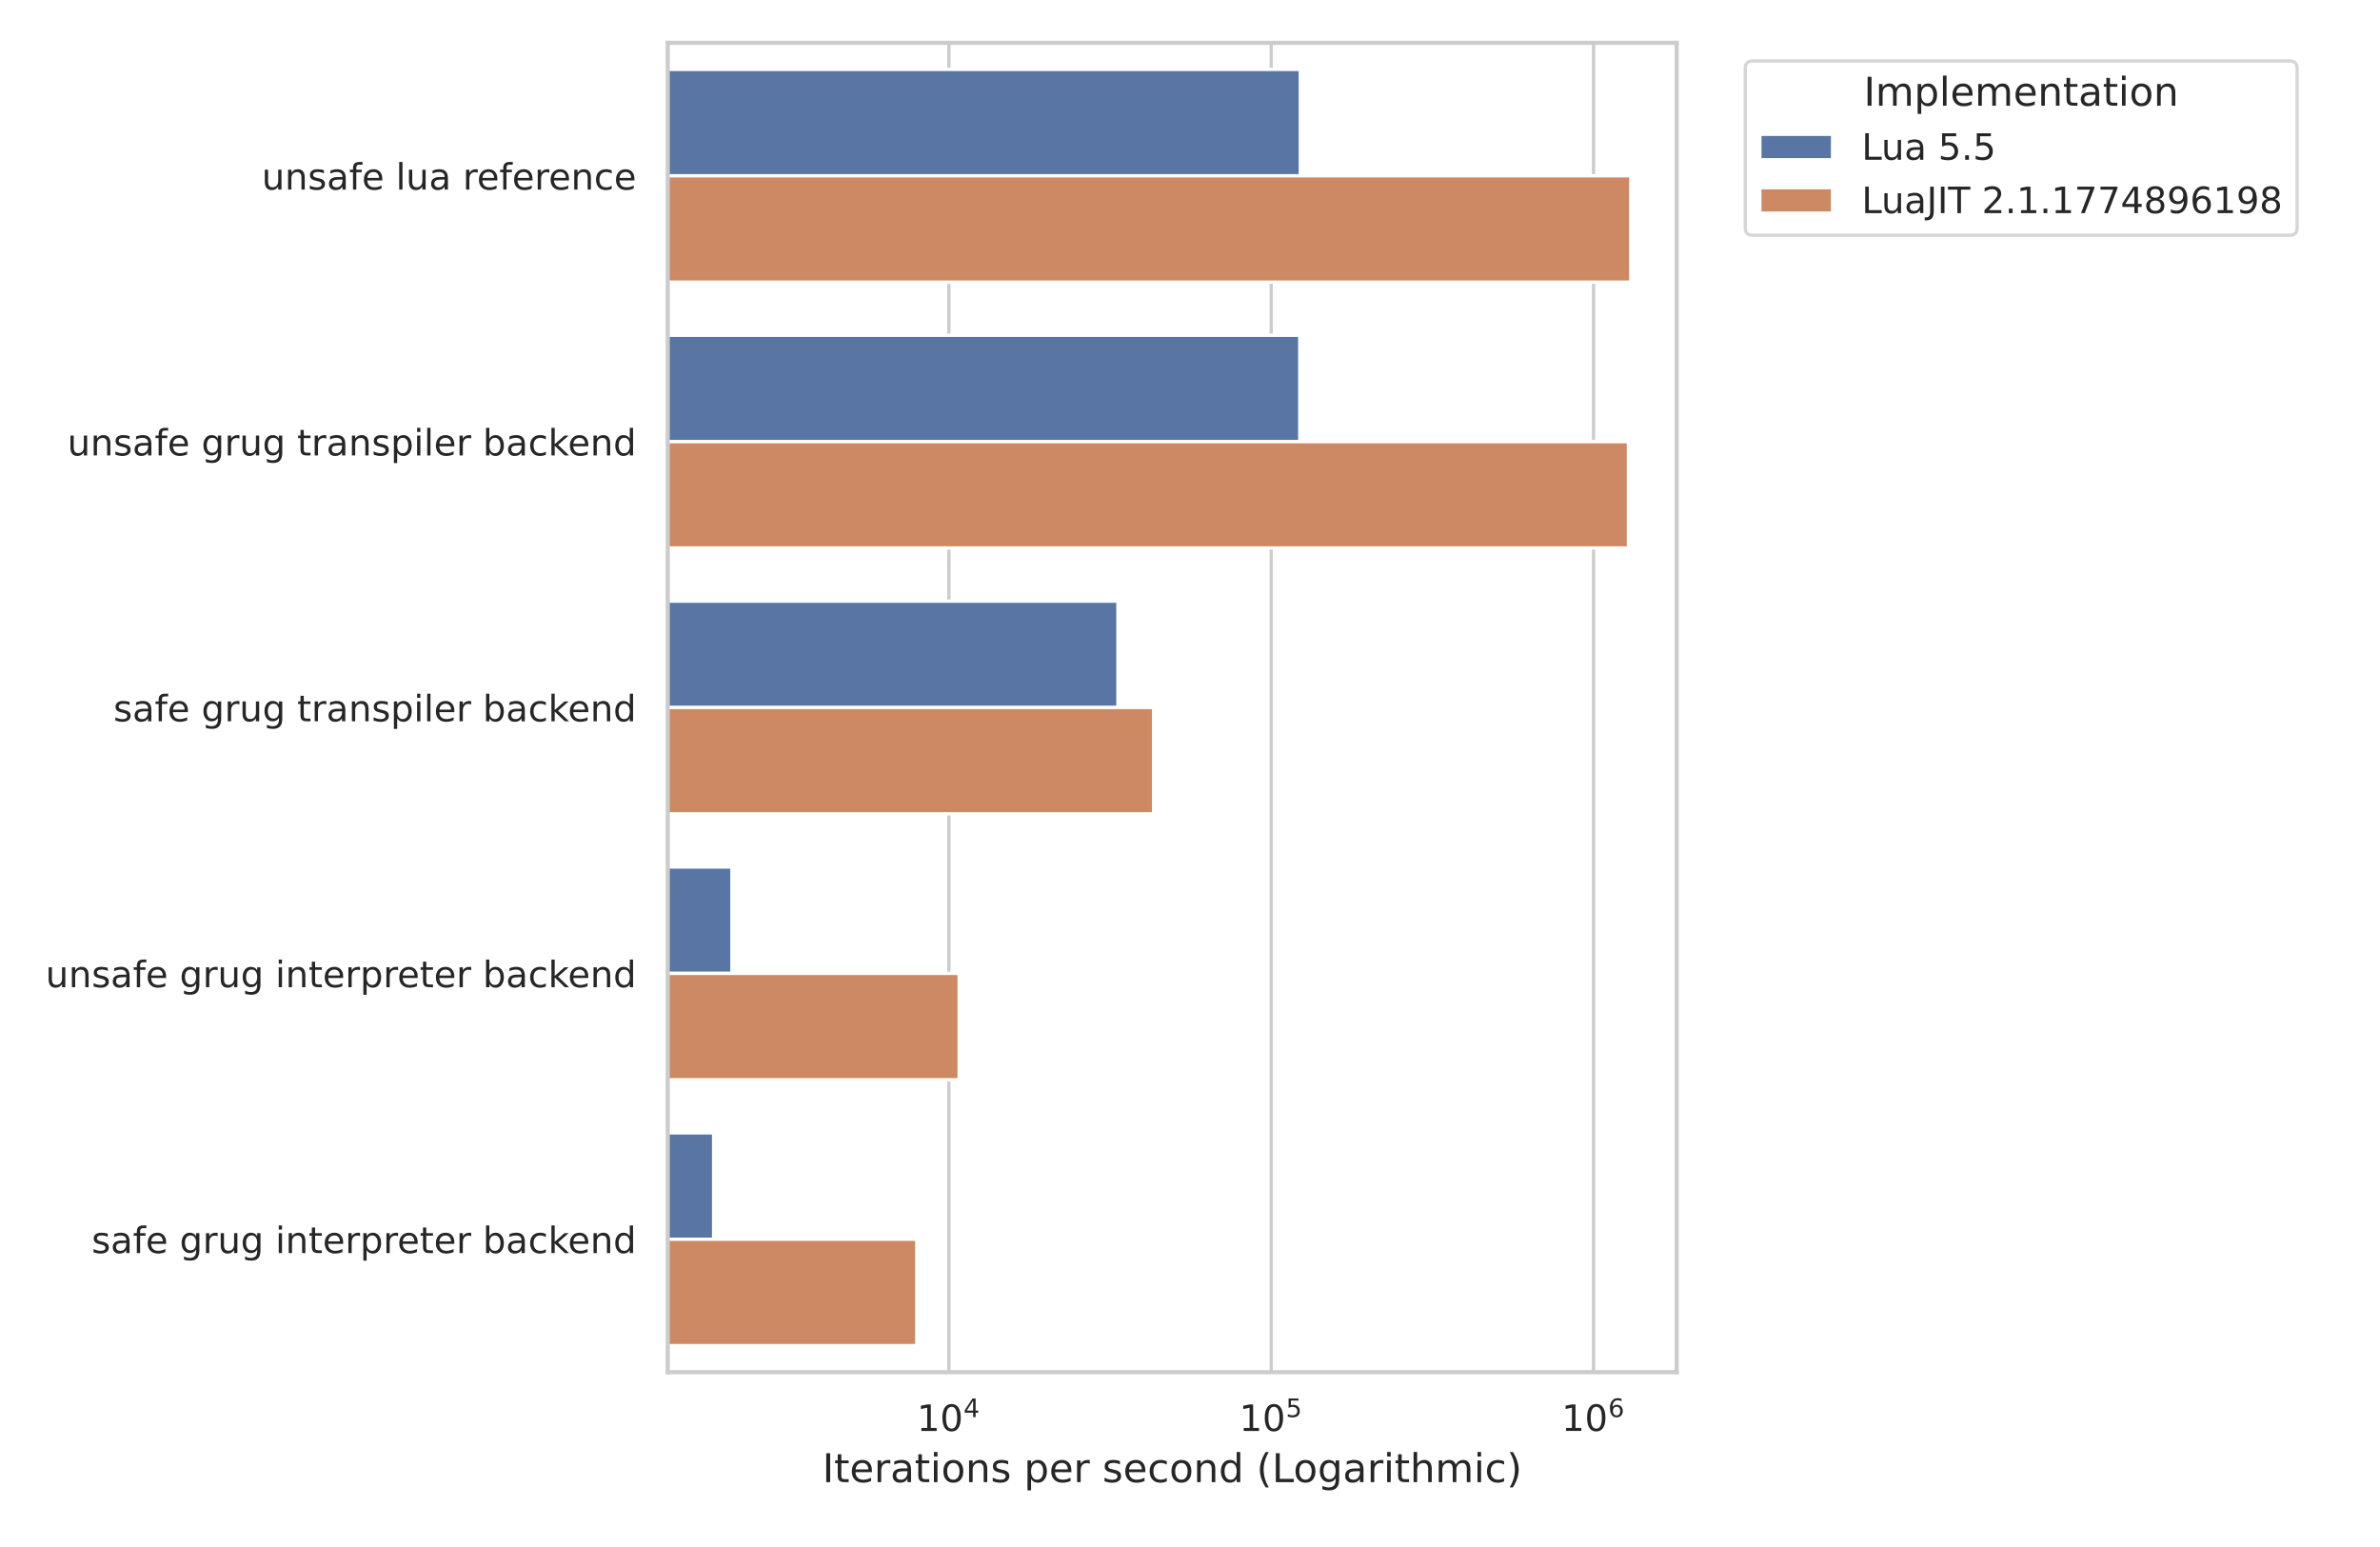
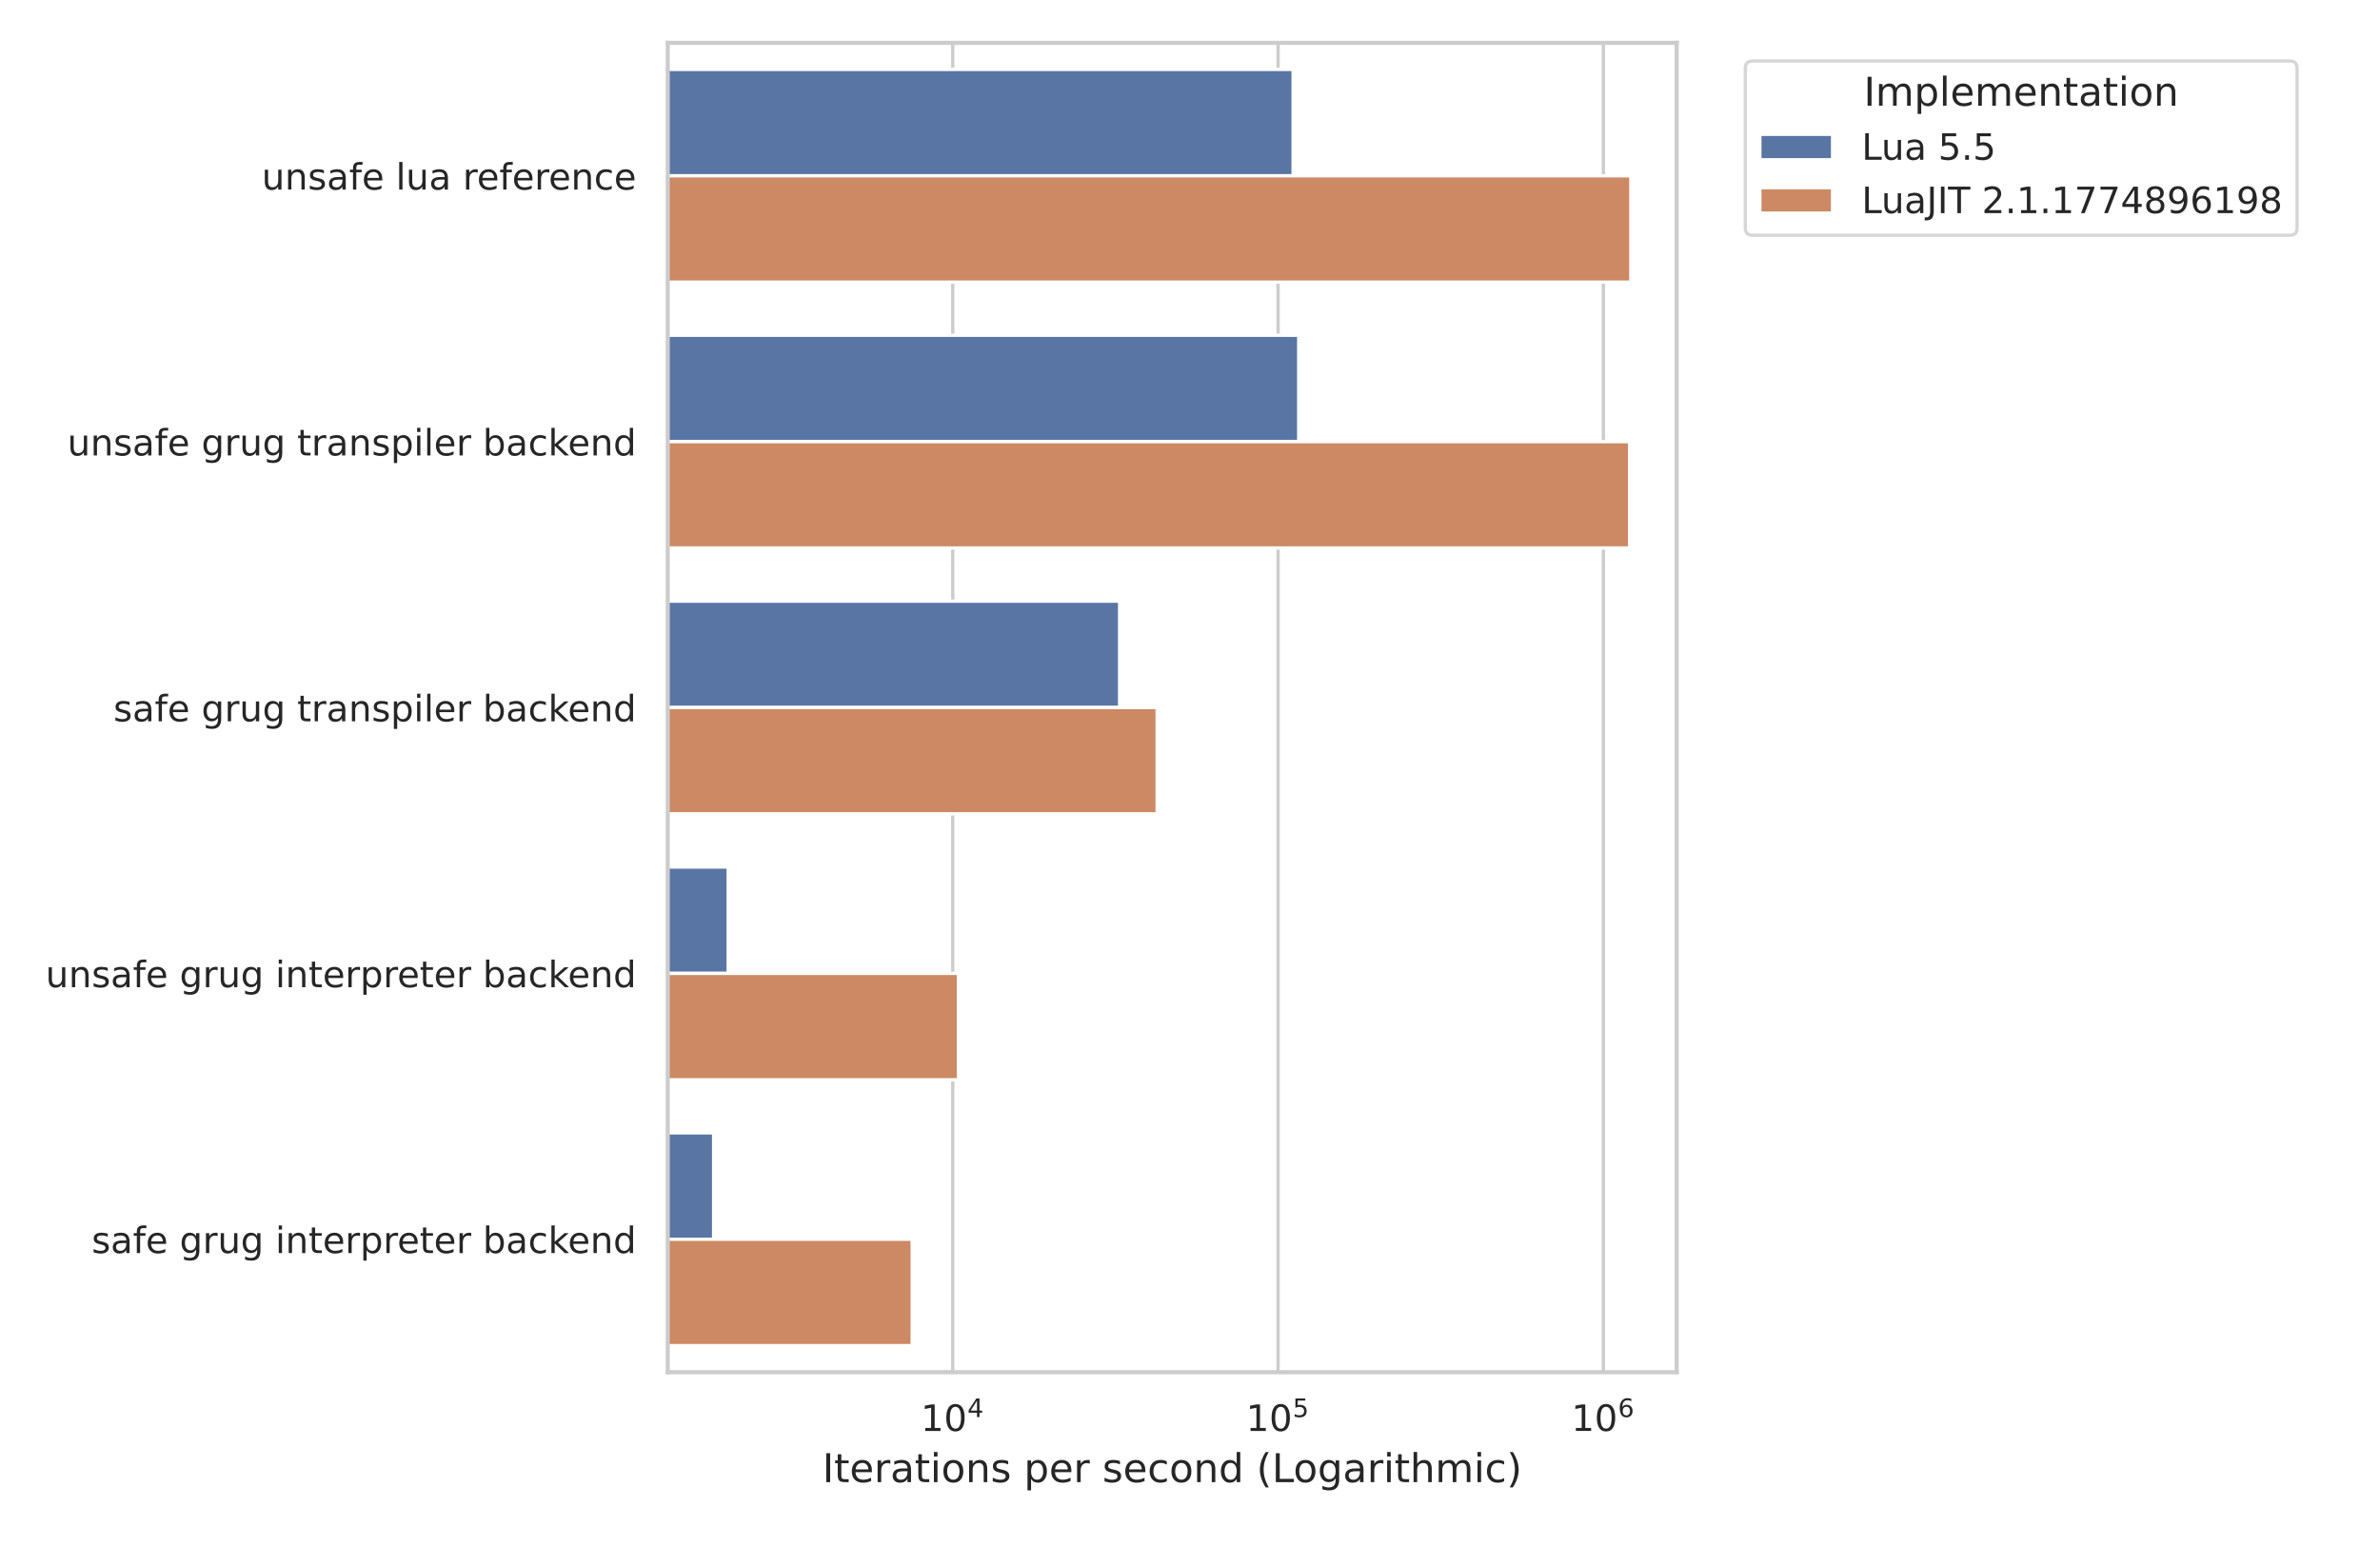
<svg xmlns="http://www.w3.org/2000/svg" xmlns:xlink="http://www.w3.org/1999/xlink" width="720pt" height="468pt" viewBox="0 0 720 468" version="1.1">
  <defs>
    <style type="text/css">*{stroke-linejoin: round; stroke-linecap: butt}</style>
  </defs>
  <g id="figure_1">
    <g id="patch_1">
      <path d="M 0 468  L 720 468  L 720 0  L 0 0  z " style="fill: #ffffff" />
    </g>
    <g id="axes_1">
      <g id="patch_2">
        <path d="M 202.01 415.116  L 507.23 415.116  L 507.23 12.96  L 202.01 12.96  z " style="fill: #ffffff" />
      </g>
      <g id="matplotlib.axis_1">
        <g id="xtick_1">
          <g id="line2d_1">
-             <path d="M 287.057 415.116  L 287.057 12.96  " clip-path="url(#p9dc931b9f5)" style="fill: none; stroke: #cccccc; stroke-linecap: round" />
+             <path d="M 288.227 415.116  L 288.227 12.96  " clip-path="url(#pd698eefb7d)" style="fill: none; stroke: #cccccc; stroke-linecap: round" />
          </g>
          <g id="text_1">
-             <g style="fill: #262626" transform="translate(277.3766 432.9743) scale(0.11 -0.11)">
+             <g style="fill: #262626" transform="translate(278.5474 432.9743) scale(0.11 -0.11)">
              <defs>
                <path id="DejaVuSans-31" d="M 794 531  L 1825 531  L 1825 4091  L 703 3866  L 703 4441  L 1819 4666  L 2450 4666  L 2450 531  L 3481 531  L 3481 0  L 794 0  L 794 531  z " transform="scale(0.015625)" />
                <path id="DejaVuSans-30" d="M 2034 4250  Q 1547 4250 1301 3770  Q 1056 3291 1056 2328  Q 1056 1369 1301 889  Q 1547 409 2034 409  Q 2525 409 2770 889  Q 3016 1369 3016 2328  Q 3016 3291 2770 3770  Q 2525 4250 2034 4250  z M 2034 4750  Q 2819 4750 3233 4129  Q 3647 3509 3647 2328  Q 3647 1150 3233 529  Q 2819 -91 2034 -91  Q 1250 -91 836 529  Q 422 1150 422 2328  Q 422 3509 836 4129  Q 1250 4750 2034 4750  z " transform="scale(0.015625)" />
                <path id="DejaVuSans-34" d="M 2419 4116  L 825 1625  L 2419 1625  L 2419 4116  z M 2253 4666  L 3047 4666  L 3047 1625  L 3713 1625  L 3713 1100  L 3047 1100  L 3047 0  L 2419 0  L 2419 1100  L 313 1100  L 313 1709  L 2253 4666  z " transform="scale(0.015625)" />
              </defs>
              <use xlink:href="#DejaVuSans-31" transform="translate(0 0.684375)" />
              <use xlink:href="#DejaVuSans-30" transform="translate(63.62305 0.684375)" />
              <use xlink:href="#DejaVuSans-34" transform="translate(128.2031 38.96563) scale(0.7)" />
            </g>
          </g>
        </g>
        <g id="xtick_2">
          <g id="line2d_2">
-             <path d="M 384.572 415.116  L 384.572 12.96  " clip-path="url(#p9dc931b9f5)" style="fill: none; stroke: #cccccc; stroke-linecap: round" />
+             <path d="M 386.638 415.116  L 386.638 12.96  " clip-path="url(#pd698eefb7d)" style="fill: none; stroke: #cccccc; stroke-linecap: round" />
          </g>
          <g id="text_2">
-             <g style="fill: #262626" transform="translate(374.8918 432.9743) scale(0.11 -0.11)">
+             <g style="fill: #262626" transform="translate(376.958 432.9743) scale(0.11 -0.11)">
              <defs>
                <path id="DejaVuSans-35" d="M 691 4666  L 3169 4666  L 3169 4134  L 1269 4134  L 1269 2991  Q 1406 3038 1543 3061  Q 1681 3084 1819 3084  Q 2600 3084 3056 2656  Q 3513 2228 3513 1497  Q 3513 744 3044 326  Q 2575 -91 1722 -91  Q 1428 -91 1123 -41  Q 819 9 494 109  L 494 744  Q 775 591 1075 516  Q 1375 441 1709 441  Q 2250 441 2565 725  Q 2881 1009 2881 1497  Q 2881 1984 2565 2268  Q 2250 2553 1709 2553  Q 1456 2553 1204 2497  Q 953 2441 691 2322  L 691 4666  z " transform="scale(0.015625)" />
              </defs>
              <use xlink:href="#DejaVuSans-31" transform="translate(0 0.684375)" />
              <use xlink:href="#DejaVuSans-30" transform="translate(63.62305 0.684375)" />
              <use xlink:href="#DejaVuSans-35" transform="translate(128.2031 38.96563) scale(0.7)" />
            </g>
          </g>
        </g>
        <g id="xtick_3">
          <g id="line2d_3">
-             <path d="M 482.087 415.116  L 482.087 12.96  " clip-path="url(#p9dc931b9f5)" style="fill: none; stroke: #cccccc; stroke-linecap: round" />
+             <path d="M 485.049 415.116  L 485.049 12.96  " clip-path="url(#pd698eefb7d)" style="fill: none; stroke: #cccccc; stroke-linecap: round" />
          </g>
          <g id="text_3">
-             <g style="fill: #262626" transform="translate(472.4071 432.9743) scale(0.11 -0.11)">
+             <g style="fill: #262626" transform="translate(475.3687 432.9743) scale(0.11 -0.11)">
              <defs>
                <path id="DejaVuSans-36" d="M 2113 2584  Q 1688 2584 1439 2293  Q 1191 2003 1191 1497  Q 1191 994 1439 701  Q 1688 409 2113 409  Q 2538 409 2786 701  Q 3034 994 3034 1497  Q 3034 2003 2786 2293  Q 2538 2584 2113 2584  z M 3366 4563  L 3366 3988  Q 3128 4100 2886 4159  Q 2644 4219 2406 4219  Q 1781 4219 1451 3797  Q 1122 3375 1075 2522  Q 1259 2794 1537 2939  Q 1816 3084 2150 3084  Q 2853 3084 3261 2657  Q 3669 2231 3669 1497  Q 3669 778 3244 343  Q 2819 -91 2113 -91  Q 1303 -91 875 529  Q 447 1150 447 2328  Q 447 3434 972 4092  Q 1497 4750 2381 4750  Q 2619 4750 2861 4703  Q 3103 4656 3366 4563  z " transform="scale(0.015625)" />
              </defs>
              <use xlink:href="#DejaVuSans-31" transform="translate(0 0.765625)" />
              <use xlink:href="#DejaVuSans-30" transform="translate(63.62305 0.765625)" />
              <use xlink:href="#DejaVuSans-36" transform="translate(128.2031 39.04688) scale(0.7)" />
            </g>
          </g>
        </g>
        <g id="xtick_4" />
        <g id="xtick_5" />
        <g id="xtick_6" />
        <g id="xtick_7" />
        <g id="xtick_8" />
        <g id="xtick_9" />
        <g id="xtick_10" />
        <g id="xtick_11" />
        <g id="xtick_12" />
        <g id="xtick_13" />
        <g id="xtick_14" />
        <g id="xtick_15" />
        <g id="xtick_16" />
        <g id="xtick_17" />
        <g id="xtick_18" />
        <g id="xtick_19" />
        <g id="xtick_20" />
        <g id="xtick_21" />
        <g id="xtick_22" />
        <g id="xtick_23" />
        <g id="xtick_24" />
        <g id="xtick_25" />
        <g id="xtick_26" />
        <g id="xtick_27" />
        <g id="text_4">
          <g style="fill: #262626" transform="translate(248.7809 448.3801) scale(0.12 -0.12)">
            <defs>
              <path id="DejaVuSans-49" d="M 628 4666  L 1259 4666  L 1259 0  L 628 0  L 628 4666  z " transform="scale(0.015625)" />
              <path id="DejaVuSans-74" d="M 1172 4494  L 1172 3500  L 2356 3500  L 2356 3053  L 1172 3053  L 1172 1153  Q 1172 725 1289 603  Q 1406 481 1766 481  L 2356 481  L 2356 0  L 1766 0  Q 1100 0 847 248  Q 594 497 594 1153  L 594 3053  L 172 3053  L 172 3500  L 594 3500  L 594 4494  L 1172 4494  z " transform="scale(0.015625)" />
              <path id="DejaVuSans-65" d="M 3597 1894  L 3597 1613  L 953 1613  Q 991 1019 1311 708  Q 1631 397 2203 397  Q 2534 397 2845 478  Q 3156 559 3463 722  L 3463 178  Q 3153 47 2828 -22  Q 2503 -91 2169 -91  Q 1331 -91 842 396  Q 353 884 353 1716  Q 353 2575 817 3079  Q 1281 3584 2069 3584  Q 2775 3584 3186 3129  Q 3597 2675 3597 1894  z M 3022 2063  Q 3016 2534 2758 2815  Q 2500 3097 2075 3097  Q 1594 3097 1305 2825  Q 1016 2553 972 2059  L 3022 2063  z " transform="scale(0.015625)" />
              <path id="DejaVuSans-72" d="M 2631 2963  Q 2534 3019 2420 3045  Q 2306 3072 2169 3072  Q 1681 3072 1420 2755  Q 1159 2438 1159 1844  L 1159 0  L 581 0  L 581 3500  L 1159 3500  L 1159 2956  Q 1341 3275 1631 3429  Q 1922 3584 2338 3584  Q 2397 3584 2469 3576  Q 2541 3569 2628 3553  L 2631 2963  z " transform="scale(0.015625)" />
              <path id="DejaVuSans-61" d="M 2194 1759  Q 1497 1759 1228 1600  Q 959 1441 959 1056  Q 959 750 1161 570  Q 1363 391 1709 391  Q 2188 391 2477 730  Q 2766 1069 2766 1631  L 2766 1759  L 2194 1759  z M 3341 1997  L 3341 0  L 2766 0  L 2766 531  Q 2569 213 2275 61  Q 1981 -91 1556 -91  Q 1019 -91 701 211  Q 384 513 384 1019  Q 384 1609 779 1909  Q 1175 2209 1959 2209  L 2766 2209  L 2766 2266  Q 2766 2663 2505 2880  Q 2244 3097 1772 3097  Q 1472 3097 1187 3025  Q 903 2953 641 2809  L 641 3341  Q 956 3463 1253 3523  Q 1550 3584 1831 3584  Q 2591 3584 2966 3190  Q 3341 2797 3341 1997  z " transform="scale(0.015625)" />
              <path id="DejaVuSans-69" d="M 603 3500  L 1178 3500  L 1178 0  L 603 0  L 603 3500  z M 603 4863  L 1178 4863  L 1178 4134  L 603 4134  L 603 4863  z " transform="scale(0.015625)" />
              <path id="DejaVuSans-6f" d="M 1959 3097  Q 1497 3097 1228 2736  Q 959 2375 959 1747  Q 959 1119 1226 758  Q 1494 397 1959 397  Q 2419 397 2687 759  Q 2956 1122 2956 1747  Q 2956 2369 2687 2733  Q 2419 3097 1959 3097  z M 1959 3584  Q 2709 3584 3137 3096  Q 3566 2609 3566 1747  Q 3566 888 3137 398  Q 2709 -91 1959 -91  Q 1206 -91 779 398  Q 353 888 353 1747  Q 353 2609 779 3096  Q 1206 3584 1959 3584  z " transform="scale(0.015625)" />
              <path id="DejaVuSans-6e" d="M 3513 2113  L 3513 0  L 2938 0  L 2938 2094  Q 2938 2591 2744 2837  Q 2550 3084 2163 3084  Q 1697 3084 1428 2787  Q 1159 2491 1159 1978  L 1159 0  L 581 0  L 581 3500  L 1159 3500  L 1159 2956  Q 1366 3272 1645 3428  Q 1925 3584 2291 3584  Q 2894 3584 3203 3211  Q 3513 2838 3513 2113  z " transform="scale(0.015625)" />
              <path id="DejaVuSans-73" d="M 2834 3397  L 2834 2853  Q 2591 2978 2328 3040  Q 2066 3103 1784 3103  Q 1356 3103 1142 2972  Q 928 2841 928 2578  Q 928 2378 1081 2264  Q 1234 2150 1697 2047  L 1894 2003  Q 2506 1872 2764 1633  Q 3022 1394 3022 966  Q 3022 478 2636 193  Q 2250 -91 1575 -91  Q 1294 -91 989 -36  Q 684 19 347 128  L 347 722  Q 666 556 975 473  Q 1284 391 1588 391  Q 1994 391 2212 530  Q 2431 669 2431 922  Q 2431 1156 2273 1281  Q 2116 1406 1581 1522  L 1381 1569  Q 847 1681 609 1914  Q 372 2147 372 2553  Q 372 3047 722 3315  Q 1072 3584 1716 3584  Q 2034 3584 2315 3537  Q 2597 3491 2834 3397  z " transform="scale(0.015625)" />
              <path id="DejaVuSans-20" transform="scale(0.015625)" />
              <path id="DejaVuSans-70" d="M 1159 525  L 1159 -1331  L 581 -1331  L 581 3500  L 1159 3500  L 1159 2969  Q 1341 3281 1617 3432  Q 1894 3584 2278 3584  Q 2916 3584 3314 3078  Q 3713 2572 3713 1747  Q 3713 922 3314 415  Q 2916 -91 2278 -91  Q 1894 -91 1617 61  Q 1341 213 1159 525  z M 3116 1747  Q 3116 2381 2855 2742  Q 2594 3103 2138 3103  Q 1681 3103 1420 2742  Q 1159 2381 1159 1747  Q 1159 1113 1420 752  Q 1681 391 2138 391  Q 2594 391 2855 752  Q 3116 1113 3116 1747  z " transform="scale(0.015625)" />
              <path id="DejaVuSans-63" d="M 3122 3366  L 3122 2828  Q 2878 2963 2633 3030  Q 2388 3097 2138 3097  Q 1578 3097 1268 2742  Q 959 2388 959 1747  Q 959 1106 1268 751  Q 1578 397 2138 397  Q 2388 397 2633 464  Q 2878 531 3122 666  L 3122 134  Q 2881 22 2623 -34  Q 2366 -91 2075 -91  Q 1284 -91 818 406  Q 353 903 353 1747  Q 353 2603 823 3093  Q 1294 3584 2113 3584  Q 2378 3584 2631 3529  Q 2884 3475 3122 3366  z " transform="scale(0.015625)" />
              <path id="DejaVuSans-64" d="M 2906 2969  L 2906 4863  L 3481 4863  L 3481 0  L 2906 0  L 2906 525  Q 2725 213 2448 61  Q 2172 -91 1784 -91  Q 1150 -91 751 415  Q 353 922 353 1747  Q 353 2572 751 3078  Q 1150 3584 1784 3584  Q 2172 3584 2448 3432  Q 2725 3281 2906 2969  z M 947 1747  Q 947 1113 1208 752  Q 1469 391 1925 391  Q 2381 391 2643 752  Q 2906 1113 2906 1747  Q 2906 2381 2643 2742  Q 2381 3103 1925 3103  Q 1469 3103 1208 2742  Q 947 2381 947 1747  z " transform="scale(0.015625)" />
              <path id="DejaVuSans-28" d="M 1984 4856  Q 1566 4138 1362 3434  Q 1159 2731 1159 2009  Q 1159 1288 1364 580  Q 1569 -128 1984 -844  L 1484 -844  Q 1016 -109 783 600  Q 550 1309 550 2009  Q 550 2706 781 3412  Q 1013 4119 1484 4856  L 1984 4856  z " transform="scale(0.015625)" />
              <path id="DejaVuSans-4c" d="M 628 4666  L 1259 4666  L 1259 531  L 3531 531  L 3531 0  L 628 0  L 628 4666  z " transform="scale(0.015625)" />
              <path id="DejaVuSans-67" d="M 2906 1791  Q 2906 2416 2648 2759  Q 2391 3103 1925 3103  Q 1463 3103 1205 2759  Q 947 2416 947 1791  Q 947 1169 1205 825  Q 1463 481 1925 481  Q 2391 481 2648 825  Q 2906 1169 2906 1791  z M 3481 434  Q 3481 -459 3084 -895  Q 2688 -1331 1869 -1331  Q 1566 -1331 1297 -1286  Q 1028 -1241 775 -1147  L 775 -588  Q 1028 -725 1275 -790  Q 1522 -856 1778 -856  Q 2344 -856 2625 -561  Q 2906 -266 2906 331  L 2906 616  Q 2728 306 2450 153  Q 2172 0 1784 0  Q 1141 0 747 490  Q 353 981 353 1791  Q 353 2603 747 3093  Q 1141 3584 1784 3584  Q 2172 3584 2450 3431  Q 2728 3278 2906 2969  L 2906 3500  L 3481 3500  L 3481 434  z " transform="scale(0.015625)" />
              <path id="DejaVuSans-68" d="M 3513 2113  L 3513 0  L 2938 0  L 2938 2094  Q 2938 2591 2744 2837  Q 2550 3084 2163 3084  Q 1697 3084 1428 2787  Q 1159 2491 1159 1978  L 1159 0  L 581 0  L 581 4863  L 1159 4863  L 1159 2956  Q 1366 3272 1645 3428  Q 1925 3584 2291 3584  Q 2894 3584 3203 3211  Q 3513 2838 3513 2113  z " transform="scale(0.015625)" />
              <path id="DejaVuSans-6d" d="M 3328 2828  Q 3544 3216 3844 3400  Q 4144 3584 4550 3584  Q 5097 3584 5394 3201  Q 5691 2819 5691 2113  L 5691 0  L 5113 0  L 5113 2094  Q 5113 2597 4934 2840  Q 4756 3084 4391 3084  Q 3944 3084 3684 2787  Q 3425 2491 3425 1978  L 3425 0  L 2847 0  L 2847 2094  Q 2847 2600 2669 2842  Q 2491 3084 2119 3084  Q 1678 3084 1418 2786  Q 1159 2488 1159 1978  L 1159 0  L 581 0  L 581 3500  L 1159 3500  L 1159 2956  Q 1356 3278 1631 3431  Q 1906 3584 2284 3584  Q 2666 3584 2933 3390  Q 3200 3197 3328 2828  z " transform="scale(0.015625)" />
              <path id="DejaVuSans-29" d="M 513 4856  L 1013 4856  Q 1481 4119 1714 3412  Q 1947 2706 1947 2009  Q 1947 1309 1714 600  Q 1481 -109 1013 -844  L 513 -844  Q 928 -128 1133 580  Q 1338 1288 1338 2009  Q 1338 2731 1133 3434  Q 928 4138 513 4856  z " transform="scale(0.015625)" />
            </defs>
            <use xlink:href="#DejaVuSans-49" />
            <use xlink:href="#DejaVuSans-74" transform="translate(29.49219 0)" />
            <use xlink:href="#DejaVuSans-65" transform="translate(68.70117 0)" />
            <use xlink:href="#DejaVuSans-72" transform="translate(130.2246 0)" />
            <use xlink:href="#DejaVuSans-61" transform="translate(171.3379 0)" />
            <use xlink:href="#DejaVuSans-74" transform="translate(232.6172 0)" />
            <use xlink:href="#DejaVuSans-69" transform="translate(271.8262 0)" />
            <use xlink:href="#DejaVuSans-6f" transform="translate(299.6094 0)" />
            <use xlink:href="#DejaVuSans-6e" transform="translate(360.791 0)" />
            <use xlink:href="#DejaVuSans-73" transform="translate(424.1699 0)" />
            <use xlink:href="#DejaVuSans-20" transform="translate(476.2695 0)" />
            <use xlink:href="#DejaVuSans-70" transform="translate(508.0566 0)" />
            <use xlink:href="#DejaVuSans-65" transform="translate(571.5332 0)" />
            <use xlink:href="#DejaVuSans-72" transform="translate(633.0566 0)" />
            <use xlink:href="#DejaVuSans-20" transform="translate(674.1699 0)" />
            <use xlink:href="#DejaVuSans-73" transform="translate(705.957 0)" />
            <use xlink:href="#DejaVuSans-65" transform="translate(758.0566 0)" />
            <use xlink:href="#DejaVuSans-63" transform="translate(819.5801 0)" />
            <use xlink:href="#DejaVuSans-6f" transform="translate(874.5605 0)" />
            <use xlink:href="#DejaVuSans-6e" transform="translate(935.7422 0)" />
            <use xlink:href="#DejaVuSans-64" transform="translate(999.1211 0)" />
            <use xlink:href="#DejaVuSans-20" transform="translate(1062.598 0)" />
            <use xlink:href="#DejaVuSans-28" transform="translate(1094.385 0)" />
            <use xlink:href="#DejaVuSans-4c" transform="translate(1133.398 0)" />
            <use xlink:href="#DejaVuSans-6f" transform="translate(1187.361 0)" />
            <use xlink:href="#DejaVuSans-67" transform="translate(1248.543 0)" />
            <use xlink:href="#DejaVuSans-61" transform="translate(1312.02 0)" />
            <use xlink:href="#DejaVuSans-72" transform="translate(1373.299 0)" />
            <use xlink:href="#DejaVuSans-69" transform="translate(1414.412 0)" />
            <use xlink:href="#DejaVuSans-74" transform="translate(1442.195 0)" />
            <use xlink:href="#DejaVuSans-68" transform="translate(1481.404 0)" />
            <use xlink:href="#DejaVuSans-6d" transform="translate(1544.783 0)" />
            <use xlink:href="#DejaVuSans-69" transform="translate(1642.195 0)" />
            <use xlink:href="#DejaVuSans-63" transform="translate(1669.979 0)" />
            <use xlink:href="#DejaVuSans-29" transform="translate(1724.959 0)" />
          </g>
        </g>
      </g>
      <g id="matplotlib.axis_2">
        <g id="ytick_1">
          <g id="text_5">
            <g style="fill: #262626" transform="translate(79.18078 57.35474) scale(0.11 -0.11)">
              <defs>
                <path id="DejaVuSans-75" d="M 544 1381  L 544 3500  L 1119 3500  L 1119 1403  Q 1119 906 1312 657  Q 1506 409 1894 409  Q 2359 409 2629 706  Q 2900 1003 2900 1516  L 2900 3500  L 3475 3500  L 3475 0  L 2900 0  L 2900 538  Q 2691 219 2414 64  Q 2138 -91 1772 -91  Q 1169 -91 856 284  Q 544 659 544 1381  z M 1991 3584  L 1991 3584  z " transform="scale(0.015625)" />
                <path id="DejaVuSans-66" d="M 2375 4863  L 2375 4384  L 1825 4384  Q 1516 4384 1395 4259  Q 1275 4134 1275 3809  L 1275 3500  L 2222 3500  L 2222 3053  L 1275 3053  L 1275 0  L 697 0  L 697 3053  L 147 3053  L 147 3500  L 697 3500  L 697 3744  Q 697 4328 969 4595  Q 1241 4863 1831 4863  L 2375 4863  z " transform="scale(0.015625)" />
                <path id="DejaVuSans-6c" d="M 603 4863  L 1178 4863  L 1178 0  L 603 0  L 603 4863  z " transform="scale(0.015625)" />
              </defs>
              <use xlink:href="#DejaVuSans-75" />
              <use xlink:href="#DejaVuSans-6e" transform="translate(63.37891 0)" />
              <use xlink:href="#DejaVuSans-73" transform="translate(126.7578 0)" />
              <use xlink:href="#DejaVuSans-61" transform="translate(178.8574 0)" />
              <use xlink:href="#DejaVuSans-66" transform="translate(240.1367 0)" />
              <use xlink:href="#DejaVuSans-65" transform="translate(275.3418 0)" />
              <use xlink:href="#DejaVuSans-20" transform="translate(336.8652 0)" />
              <use xlink:href="#DejaVuSans-6c" transform="translate(368.6523 0)" />
              <use xlink:href="#DejaVuSans-75" transform="translate(396.4355 0)" />
              <use xlink:href="#DejaVuSans-61" transform="translate(459.8145 0)" />
              <use xlink:href="#DejaVuSans-20" transform="translate(521.0938 0)" />
              <use xlink:href="#DejaVuSans-72" transform="translate(552.8809 0)" />
              <use xlink:href="#DejaVuSans-65" transform="translate(591.7441 0)" />
              <use xlink:href="#DejaVuSans-66" transform="translate(653.2676 0)" />
              <use xlink:href="#DejaVuSans-65" transform="translate(688.4727 0)" />
              <use xlink:href="#DejaVuSans-72" transform="translate(749.9961 0)" />
              <use xlink:href="#DejaVuSans-65" transform="translate(788.8594 0)" />
              <use xlink:href="#DejaVuSans-6e" transform="translate(850.3828 0)" />
              <use xlink:href="#DejaVuSans-63" transform="translate(913.7617 0)" />
              <use xlink:href="#DejaVuSans-65" transform="translate(968.7422 0)" />
            </g>
          </g>
        </g>
        <g id="ytick_2">
          <g id="text_6">
            <g style="fill: #262626" transform="translate(20.37891 137.7859) scale(0.11 -0.11)">
              <defs>
                <path id="DejaVuSans-62" d="M 3116 1747  Q 3116 2381 2855 2742  Q 2594 3103 2138 3103  Q 1681 3103 1420 2742  Q 1159 2381 1159 1747  Q 1159 1113 1420 752  Q 1681 391 2138 391  Q 2594 391 2855 752  Q 3116 1113 3116 1747  z M 1159 2969  Q 1341 3281 1617 3432  Q 1894 3584 2278 3584  Q 2916 3584 3314 3078  Q 3713 2572 3713 1747  Q 3713 922 3314 415  Q 2916 -91 2278 -91  Q 1894 -91 1617 61  Q 1341 213 1159 525  L 1159 0  L 581 0  L 581 4863  L 1159 4863  L 1159 2969  z " transform="scale(0.015625)" />
                <path id="DejaVuSans-6b" d="M 581 4863  L 1159 4863  L 1159 1991  L 2875 3500  L 3609 3500  L 1753 1863  L 3688 0  L 2938 0  L 1159 1709  L 1159 0  L 581 0  L 581 4863  z " transform="scale(0.015625)" />
              </defs>
              <use xlink:href="#DejaVuSans-75" />
              <use xlink:href="#DejaVuSans-6e" transform="translate(63.37891 0)" />
              <use xlink:href="#DejaVuSans-73" transform="translate(126.7578 0)" />
              <use xlink:href="#DejaVuSans-61" transform="translate(178.8574 0)" />
              <use xlink:href="#DejaVuSans-66" transform="translate(240.1367 0)" />
              <use xlink:href="#DejaVuSans-65" transform="translate(275.3418 0)" />
              <use xlink:href="#DejaVuSans-20" transform="translate(336.8652 0)" />
              <use xlink:href="#DejaVuSans-67" transform="translate(368.6523 0)" />
              <use xlink:href="#DejaVuSans-72" transform="translate(432.1289 0)" />
              <use xlink:href="#DejaVuSans-75" transform="translate(473.2422 0)" />
              <use xlink:href="#DejaVuSans-67" transform="translate(536.6211 0)" />
              <use xlink:href="#DejaVuSans-20" transform="translate(600.0977 0)" />
              <use xlink:href="#DejaVuSans-74" transform="translate(631.8848 0)" />
              <use xlink:href="#DejaVuSans-72" transform="translate(671.0938 0)" />
              <use xlink:href="#DejaVuSans-61" transform="translate(712.207 0)" />
              <use xlink:href="#DejaVuSans-6e" transform="translate(773.4863 0)" />
              <use xlink:href="#DejaVuSans-73" transform="translate(836.8652 0)" />
              <use xlink:href="#DejaVuSans-70" transform="translate(888.9648 0)" />
              <use xlink:href="#DejaVuSans-69" transform="translate(952.4414 0)" />
              <use xlink:href="#DejaVuSans-6c" transform="translate(980.2246 0)" />
              <use xlink:href="#DejaVuSans-65" transform="translate(1008.008 0)" />
              <use xlink:href="#DejaVuSans-72" transform="translate(1069.531 0)" />
              <use xlink:href="#DejaVuSans-20" transform="translate(1110.645 0)" />
              <use xlink:href="#DejaVuSans-62" transform="translate(1142.432 0)" />
              <use xlink:href="#DejaVuSans-61" transform="translate(1205.908 0)" />
              <use xlink:href="#DejaVuSans-63" transform="translate(1267.188 0)" />
              <use xlink:href="#DejaVuSans-6b" transform="translate(1322.168 0)" />
              <use xlink:href="#DejaVuSans-65" transform="translate(1376.453 0)" />
              <use xlink:href="#DejaVuSans-6e" transform="translate(1437.977 0)" />
              <use xlink:href="#DejaVuSans-64" transform="translate(1501.355 0)" />
            </g>
          </g>
        </g>
        <g id="ytick_3">
          <g id="text_7">
            <g style="fill: #262626" transform="translate(34.32141 218.2171) scale(0.11 -0.11)">
              <use xlink:href="#DejaVuSans-73" />
              <use xlink:href="#DejaVuSans-61" transform="translate(52.09961 0)" />
              <use xlink:href="#DejaVuSans-66" transform="translate(113.3789 0)" />
              <use xlink:href="#DejaVuSans-65" transform="translate(148.584 0)" />
              <use xlink:href="#DejaVuSans-20" transform="translate(210.1074 0)" />
              <use xlink:href="#DejaVuSans-67" transform="translate(241.8945 0)" />
              <use xlink:href="#DejaVuSans-72" transform="translate(305.3711 0)" />
              <use xlink:href="#DejaVuSans-75" transform="translate(346.4844 0)" />
              <use xlink:href="#DejaVuSans-67" transform="translate(409.8633 0)" />
              <use xlink:href="#DejaVuSans-20" transform="translate(473.3398 0)" />
              <use xlink:href="#DejaVuSans-74" transform="translate(505.127 0)" />
              <use xlink:href="#DejaVuSans-72" transform="translate(544.3359 0)" />
              <use xlink:href="#DejaVuSans-61" transform="translate(585.4492 0)" />
              <use xlink:href="#DejaVuSans-6e" transform="translate(646.7285 0)" />
              <use xlink:href="#DejaVuSans-73" transform="translate(710.1074 0)" />
              <use xlink:href="#DejaVuSans-70" transform="translate(762.207 0)" />
              <use xlink:href="#DejaVuSans-69" transform="translate(825.6836 0)" />
              <use xlink:href="#DejaVuSans-6c" transform="translate(853.4668 0)" />
              <use xlink:href="#DejaVuSans-65" transform="translate(881.25 0)" />
              <use xlink:href="#DejaVuSans-72" transform="translate(942.7734 0)" />
              <use xlink:href="#DejaVuSans-20" transform="translate(983.8867 0)" />
              <use xlink:href="#DejaVuSans-62" transform="translate(1015.674 0)" />
              <use xlink:href="#DejaVuSans-61" transform="translate(1079.15 0)" />
              <use xlink:href="#DejaVuSans-63" transform="translate(1140.43 0)" />
              <use xlink:href="#DejaVuSans-6b" transform="translate(1195.41 0)" />
              <use xlink:href="#DejaVuSans-65" transform="translate(1249.695 0)" />
              <use xlink:href="#DejaVuSans-6e" transform="translate(1311.219 0)" />
              <use xlink:href="#DejaVuSans-64" transform="translate(1374.598 0)" />
            </g>
          </g>
        </g>
        <g id="ytick_4">
          <g id="text_8">
            <g style="fill: #262626" transform="translate(13.78234 298.6483) scale(0.11 -0.11)">
              <use xlink:href="#DejaVuSans-75" />
              <use xlink:href="#DejaVuSans-6e" transform="translate(63.37891 0)" />
              <use xlink:href="#DejaVuSans-73" transform="translate(126.7578 0)" />
              <use xlink:href="#DejaVuSans-61" transform="translate(178.8574 0)" />
              <use xlink:href="#DejaVuSans-66" transform="translate(240.1367 0)" />
              <use xlink:href="#DejaVuSans-65" transform="translate(275.3418 0)" />
              <use xlink:href="#DejaVuSans-20" transform="translate(336.8652 0)" />
              <use xlink:href="#DejaVuSans-67" transform="translate(368.6523 0)" />
              <use xlink:href="#DejaVuSans-72" transform="translate(432.1289 0)" />
              <use xlink:href="#DejaVuSans-75" transform="translate(473.2422 0)" />
              <use xlink:href="#DejaVuSans-67" transform="translate(536.6211 0)" />
              <use xlink:href="#DejaVuSans-20" transform="translate(600.0977 0)" />
              <use xlink:href="#DejaVuSans-69" transform="translate(631.8848 0)" />
              <use xlink:href="#DejaVuSans-6e" transform="translate(659.668 0)" />
              <use xlink:href="#DejaVuSans-74" transform="translate(723.0469 0)" />
              <use xlink:href="#DejaVuSans-65" transform="translate(762.2559 0)" />
              <use xlink:href="#DejaVuSans-72" transform="translate(823.7793 0)" />
              <use xlink:href="#DejaVuSans-70" transform="translate(864.8926 0)" />
              <use xlink:href="#DejaVuSans-72" transform="translate(928.3691 0)" />
              <use xlink:href="#DejaVuSans-65" transform="translate(967.2324 0)" />
              <use xlink:href="#DejaVuSans-74" transform="translate(1028.756 0)" />
              <use xlink:href="#DejaVuSans-65" transform="translate(1067.965 0)" />
              <use xlink:href="#DejaVuSans-72" transform="translate(1129.488 0)" />
              <use xlink:href="#DejaVuSans-20" transform="translate(1170.602 0)" />
              <use xlink:href="#DejaVuSans-62" transform="translate(1202.389 0)" />
              <use xlink:href="#DejaVuSans-61" transform="translate(1265.865 0)" />
              <use xlink:href="#DejaVuSans-63" transform="translate(1327.145 0)" />
              <use xlink:href="#DejaVuSans-6b" transform="translate(1382.125 0)" />
              <use xlink:href="#DejaVuSans-65" transform="translate(1436.41 0)" />
              <use xlink:href="#DejaVuSans-6e" transform="translate(1497.934 0)" />
              <use xlink:href="#DejaVuSans-64" transform="translate(1561.312 0)" />
            </g>
          </g>
        </g>
        <g id="ytick_5">
          <g id="text_9">
            <g style="fill: #262626" transform="translate(27.72484 379.0795) scale(0.11 -0.11)">
              <use xlink:href="#DejaVuSans-73" />
              <use xlink:href="#DejaVuSans-61" transform="translate(52.09961 0)" />
              <use xlink:href="#DejaVuSans-66" transform="translate(113.3789 0)" />
              <use xlink:href="#DejaVuSans-65" transform="translate(148.584 0)" />
              <use xlink:href="#DejaVuSans-20" transform="translate(210.1074 0)" />
              <use xlink:href="#DejaVuSans-67" transform="translate(241.8945 0)" />
              <use xlink:href="#DejaVuSans-72" transform="translate(305.3711 0)" />
              <use xlink:href="#DejaVuSans-75" transform="translate(346.4844 0)" />
              <use xlink:href="#DejaVuSans-67" transform="translate(409.8633 0)" />
              <use xlink:href="#DejaVuSans-20" transform="translate(473.3398 0)" />
              <use xlink:href="#DejaVuSans-69" transform="translate(505.127 0)" />
              <use xlink:href="#DejaVuSans-6e" transform="translate(532.9102 0)" />
              <use xlink:href="#DejaVuSans-74" transform="translate(596.2891 0)" />
              <use xlink:href="#DejaVuSans-65" transform="translate(635.498 0)" />
              <use xlink:href="#DejaVuSans-72" transform="translate(697.0215 0)" />
              <use xlink:href="#DejaVuSans-70" transform="translate(738.1348 0)" />
              <use xlink:href="#DejaVuSans-72" transform="translate(801.6113 0)" />
              <use xlink:href="#DejaVuSans-65" transform="translate(840.4746 0)" />
              <use xlink:href="#DejaVuSans-74" transform="translate(901.998 0)" />
              <use xlink:href="#DejaVuSans-65" transform="translate(941.207 0)" />
              <use xlink:href="#DejaVuSans-72" transform="translate(1002.73 0)" />
              <use xlink:href="#DejaVuSans-20" transform="translate(1043.844 0)" />
              <use xlink:href="#DejaVuSans-62" transform="translate(1075.631 0)" />
              <use xlink:href="#DejaVuSans-61" transform="translate(1139.107 0)" />
              <use xlink:href="#DejaVuSans-63" transform="translate(1200.387 0)" />
              <use xlink:href="#DejaVuSans-6b" transform="translate(1255.367 0)" />
              <use xlink:href="#DejaVuSans-65" transform="translate(1309.652 0)" />
              <use xlink:href="#DejaVuSans-6e" transform="translate(1371.176 0)" />
              <use xlink:href="#DejaVuSans-64" transform="translate(1434.555 0)" />
            </g>
          </g>
        </g>
      </g>
      <g id="patch_3">
-         <path d="M -97618.272 21.003  L 393.37 21.003  L 393.37 53.176  L -97618.272 53.176  z " clip-path="url(#p9dc931b9f5)" style="fill: #5875a4; stroke: #ffffff; stroke-linejoin: miter" />
+         <path d="M -98516.049 21.003  L 391.19 21.003  L 391.19 53.176  L -98516.049 53.176  z " clip-path="url(#pd698eefb7d)" style="fill: #5875a4; stroke: #ffffff; stroke-linejoin: miter" />
      </g>
      <g id="patch_4">
-         <path d="M -97618.272 101.434  L 393.202 101.434  L 393.202 133.607  L -97618.272 133.607  z " clip-path="url(#p9dc931b9f5)" style="fill: #5875a4; stroke: #ffffff; stroke-linejoin: miter" />
+         <path d="M -98516.049 101.434  L 392.88 101.434  L 392.88 133.607  L -98516.049 133.607  z " clip-path="url(#pd698eefb7d)" style="fill: #5875a4; stroke: #ffffff; stroke-linejoin: miter" />
      </g>
      <g id="patch_5">
-         <path d="M -97618.272 181.866  L 338.2 181.866  L 338.2 214.038  L -97618.272 214.038  z " clip-path="url(#p9dc931b9f5)" style="fill: #5875a4; stroke: #ffffff; stroke-linejoin: miter" />
+         <path d="M -98516.049 181.866  L 338.706 181.866  L 338.706 214.038  L -98516.049 214.038  z " clip-path="url(#pd698eefb7d)" style="fill: #5875a4; stroke: #ffffff; stroke-linejoin: miter" />
      </g>
      <g id="patch_6">
-         <path d="M -97618.272 262.297  L 221.422 262.297  L 221.422 294.469  L -97618.272 294.469  z " clip-path="url(#p9dc931b9f5)" style="fill: #5875a4; stroke: #ffffff; stroke-linejoin: miter" />
+         <path d="M -98516.049 262.297  L 220.288 262.297  L 220.288 294.469  L -98516.049 294.469  z " clip-path="url(#pd698eefb7d)" style="fill: #5875a4; stroke: #ffffff; stroke-linejoin: miter" />
      </g>
      <g id="patch_7">
-         <path d="M -97618.272 342.728  L 215.884 342.728  L 215.884 374.9  L -97618.272 374.9  z " clip-path="url(#p9dc931b9f5)" style="fill: #5875a4; stroke: #ffffff; stroke-linejoin: miter" />
+         <path d="M -98516.049 342.728  L 215.884 342.728  L 215.884 374.9  L -98516.049 374.9  z " clip-path="url(#pd698eefb7d)" style="fill: #5875a4; stroke: #ffffff; stroke-linejoin: miter" />
      </g>
      <g id="patch_8">
-         <path d="M -97618.272 53.176  L 493.356 53.176  L 493.356 85.348  L -97618.272 85.348  z " clip-path="url(#p9dc931b9f5)" style="fill: #cc8963; stroke: #ffffff; stroke-linejoin: miter" />
+         <path d="M -98516.049 53.176  L 493.356 53.176  L 493.356 85.348  L -98516.049 85.348  z " clip-path="url(#pd698eefb7d)" style="fill: #cc8963; stroke: #ffffff; stroke-linejoin: miter" />
      </g>
      <g id="patch_9">
-         <path d="M -97618.272 133.607  L 492.633 133.607  L 492.633 165.779  L -97618.272 165.779  z " clip-path="url(#p9dc931b9f5)" style="fill: #cc8963; stroke: #ffffff; stroke-linejoin: miter" />
+         <path d="M -98516.049 133.607  L 492.988 133.607  L 492.988 165.779  L -98516.049 165.779  z " clip-path="url(#pd698eefb7d)" style="fill: #cc8963; stroke: #ffffff; stroke-linejoin: miter" />
      </g>
      <g id="patch_10">
-         <path d="M -97618.272 214.038  L 349 214.038  L 349 246.21  L -97618.272 246.21  z " clip-path="url(#p9dc931b9f5)" style="fill: #cc8963; stroke: #ffffff; stroke-linejoin: miter" />
+         <path d="M -98516.049 214.038  L 350.06 214.038  L 350.06 246.21  L -98516.049 246.21  z " clip-path="url(#pd698eefb7d)" style="fill: #cc8963; stroke: #ffffff; stroke-linejoin: miter" />
      </g>
      <g id="patch_11">
-         <path d="M -97618.272 294.469  L 290.167 294.469  L 290.167 326.642  L -97618.272 326.642  z " clip-path="url(#p9dc931b9f5)" style="fill: #cc8963; stroke: #ffffff; stroke-linejoin: miter" />
+         <path d="M -98516.049 294.469  L 289.957 294.469  L 289.957 326.642  L -98516.049 326.642  z " clip-path="url(#pd698eefb7d)" style="fill: #cc8963; stroke: #ffffff; stroke-linejoin: miter" />
      </g>
      <g id="patch_12">
-         <path d="M -97618.272 374.9  L 277.354 374.9  L 277.354 407.073  L -97618.272 407.073  z " clip-path="url(#p9dc931b9f5)" style="fill: #cc8963; stroke: #ffffff; stroke-linejoin: miter" />
+         <path d="M -98516.049 374.9  L 275.961 374.9  L 275.961 407.073  L -98516.049 407.073  z " clip-path="url(#pd698eefb7d)" style="fill: #cc8963; stroke: #ffffff; stroke-linejoin: miter" />
      </g>
      <g id="patch_13">
-         <path d="M -97618.272 53.176  L -97618.272 53.176  L -97618.272 53.176  L -97618.272 53.176  z " clip-path="url(#p9dc931b9f5)" style="fill: #5875a4; stroke: #ffffff; stroke-linejoin: miter" />
+         <path d="M -98516.049 53.176  L -98516.049 53.176  L -98516.049 53.176  L -98516.049 53.176  z " clip-path="url(#pd698eefb7d)" style="fill: #5875a4; stroke: #ffffff; stroke-linejoin: miter" />
      </g>
      <g id="patch_14">
-         <path d="M -97618.272 53.176  L -97618.272 53.176  L -97618.272 53.176  L -97618.272 53.176  z " clip-path="url(#p9dc931b9f5)" style="fill: #cc8963; stroke: #ffffff; stroke-linejoin: miter" />
+         <path d="M -98516.049 53.176  L -98516.049 53.176  L -98516.049 53.176  L -98516.049 53.176  z " clip-path="url(#pd698eefb7d)" style="fill: #cc8963; stroke: #ffffff; stroke-linejoin: miter" />
      </g>
      <g id="patch_15">
        <path d="M 202.01 415.116  L 202.01 12.96  " style="fill: none; stroke: #cccccc; stroke-width: 1.25; stroke-linejoin: miter; stroke-linecap: square" />
      </g>
      <g id="patch_16">
        <path d="M 507.23 415.116  L 507.23 12.96  " style="fill: none; stroke: #cccccc; stroke-width: 1.25; stroke-linejoin: miter; stroke-linecap: square" />
      </g>
      <g id="patch_17">
        <path d="M 202.01 415.116  L 507.23 415.116  " style="fill: none; stroke: #cccccc; stroke-width: 1.25; stroke-linejoin: miter; stroke-linecap: square" />
      </g>
      <g id="patch_18">
        <path d="M 202.01 12.96  L 507.23 12.96  " style="fill: none; stroke: #cccccc; stroke-width: 1.25; stroke-linejoin: miter; stroke-linecap: square" />
      </g>
      <g id="legend_1">
        <g id="patch_19">
          <path d="M 530.191 71.166  L 692.721 71.166  Q 694.921 71.166 694.921 68.966  L 694.921 20.66  Q 694.921 18.46 692.721 18.46  L 530.191 18.46  Q 527.991 18.46 527.991 20.66  L 527.991 68.966  Q 527.991 71.166 530.191 71.166  z " style="fill: #ffffff; opacity: 0.8; stroke: #cccccc; stroke-linejoin: miter" />
        </g>
        <g id="text_10">
          <g style="fill: #262626" transform="translate(563.8133 31.97812) scale(0.12 -0.12)">
            <use xlink:href="#DejaVuSans-49" />
            <use xlink:href="#DejaVuSans-6d" transform="translate(29.49219 0)" />
            <use xlink:href="#DejaVuSans-70" transform="translate(126.9043 0)" />
            <use xlink:href="#DejaVuSans-6c" transform="translate(190.3809 0)" />
            <use xlink:href="#DejaVuSans-65" transform="translate(218.1641 0)" />
            <use xlink:href="#DejaVuSans-6d" transform="translate(279.6875 0)" />
            <use xlink:href="#DejaVuSans-65" transform="translate(377.0996 0)" />
            <use xlink:href="#DejaVuSans-6e" transform="translate(438.623 0)" />
            <use xlink:href="#DejaVuSans-74" transform="translate(502.002 0)" />
            <use xlink:href="#DejaVuSans-61" transform="translate(541.2109 0)" />
            <use xlink:href="#DejaVuSans-74" transform="translate(602.4902 0)" />
            <use xlink:href="#DejaVuSans-69" transform="translate(641.6992 0)" />
            <use xlink:href="#DejaVuSans-6f" transform="translate(669.4824 0)" />
            <use xlink:href="#DejaVuSans-6e" transform="translate(730.6641 0)" />
          </g>
        </g>
        <g id="patch_20">
          <path d="M 532.391 48.332  L 554.391 48.332  L 554.391 40.632  L 532.391 40.632  z " style="fill: #5875a4; stroke: #ffffff; stroke-linejoin: miter" />
        </g>
        <g id="text_11">
          <g style="fill: #262626" transform="translate(563.191 48.33203) scale(0.11 -0.11)">
            <defs>
              <path id="DejaVuSans-2e" d="M 684 794  L 1344 794  L 1344 0  L 684 0  L 684 794  z " transform="scale(0.015625)" />
            </defs>
            <use xlink:href="#DejaVuSans-4c" />
            <use xlink:href="#DejaVuSans-75" transform="translate(53.96289 0)" />
            <use xlink:href="#DejaVuSans-61" transform="translate(117.3418 0)" />
            <use xlink:href="#DejaVuSans-20" transform="translate(178.6211 0)" />
            <use xlink:href="#DejaVuSans-35" transform="translate(210.4082 0)" />
            <use xlink:href="#DejaVuSans-2e" transform="translate(274.0312 0)" />
            <use xlink:href="#DejaVuSans-35" transform="translate(305.8184 0)" />
          </g>
        </g>
        <g id="patch_21">
          <path d="M 532.391 64.478  L 554.391 64.478  L 554.391 56.778  L 532.391 56.778  z " style="fill: #cc8963; stroke: #ffffff; stroke-linejoin: miter" />
        </g>
        <g id="text_12">
          <g style="fill: #262626" transform="translate(563.191 64.47797) scale(0.11 -0.11)">
            <defs>
              <path id="DejaVuSans-4a" d="M 628 4666  L 1259 4666  L 1259 325  Q 1259 -519 939 -900  Q 619 -1281 -91 -1281  L -331 -1281  L -331 -750  L -134 -750  Q 284 -750 456 -515  Q 628 -281 628 325  L 628 4666  z " transform="scale(0.015625)" />
              <path id="DejaVuSans-54" d="M -19 4666  L 3928 4666  L 3928 4134  L 2272 4134  L 2272 0  L 1638 0  L 1638 4134  L -19 4134  L -19 4666  z " transform="scale(0.015625)" />
              <path id="DejaVuSans-32" d="M 1228 531  L 3431 531  L 3431 0  L 469 0  L 469 531  Q 828 903 1448 1529  Q 2069 2156 2228 2338  Q 2531 2678 2651 2914  Q 2772 3150 2772 3378  Q 2772 3750 2511 3984  Q 2250 4219 1831 4219  Q 1534 4219 1204 4116  Q 875 4013 500 3803  L 500 4441  Q 881 4594 1212 4672  Q 1544 4750 1819 4750  Q 2544 4750 2975 4387  Q 3406 4025 3406 3419  Q 3406 3131 3298 2873  Q 3191 2616 2906 2266  Q 2828 2175 2409 1742  Q 1991 1309 1228 531  z " transform="scale(0.015625)" />
              <path id="DejaVuSans-37" d="M 525 4666  L 3525 4666  L 3525 4397  L 1831 0  L 1172 0  L 2766 4134  L 525 4134  L 525 4666  z " transform="scale(0.015625)" />
              <path id="DejaVuSans-38" d="M 2034 2216  Q 1584 2216 1326 1975  Q 1069 1734 1069 1313  Q 1069 891 1326 650  Q 1584 409 2034 409  Q 2484 409 2743 651  Q 3003 894 3003 1313  Q 3003 1734 2745 1975  Q 2488 2216 2034 2216  z M 1403 2484  Q 997 2584 770 2862  Q 544 3141 544 3541  Q 544 4100 942 4425  Q 1341 4750 2034 4750  Q 2731 4750 3128 4425  Q 3525 4100 3525 3541  Q 3525 3141 3298 2862  Q 3072 2584 2669 2484  Q 3125 2378 3379 2068  Q 3634 1759 3634 1313  Q 3634 634 3220 271  Q 2806 -91 2034 -91  Q 1263 -91 848 271  Q 434 634 434 1313  Q 434 1759 690 2068  Q 947 2378 1403 2484  z M 1172 3481  Q 1172 3119 1398 2916  Q 1625 2713 2034 2713  Q 2441 2713 2670 2916  Q 2900 3119 2900 3481  Q 2900 3844 2670 4047  Q 2441 4250 2034 4250  Q 1625 4250 1398 4047  Q 1172 3844 1172 3481  z " transform="scale(0.015625)" />
              <path id="DejaVuSans-39" d="M 703 97  L 703 672  Q 941 559 1184 500  Q 1428 441 1663 441  Q 2288 441 2617 861  Q 2947 1281 2994 2138  Q 2813 1869 2534 1725  Q 2256 1581 1919 1581  Q 1219 1581 811 2004  Q 403 2428 403 3163  Q 403 3881 828 4315  Q 1253 4750 1959 4750  Q 2769 4750 3195 4129  Q 3622 3509 3622 2328  Q 3622 1225 3098 567  Q 2575 -91 1691 -91  Q 1453 -91 1209 -44  Q 966 3 703 97  z M 1959 2075  Q 2384 2075 2632 2365  Q 2881 2656 2881 3163  Q 2881 3666 2632 3958  Q 2384 4250 1959 4250  Q 1534 4250 1286 3958  Q 1038 3666 1038 3163  Q 1038 2656 1286 2365  Q 1534 2075 1959 2075  z " transform="scale(0.015625)" />
            </defs>
            <use xlink:href="#DejaVuSans-4c" />
            <use xlink:href="#DejaVuSans-75" transform="translate(53.96289 0)" />
            <use xlink:href="#DejaVuSans-61" transform="translate(117.3418 0)" />
            <use xlink:href="#DejaVuSans-4a" transform="translate(178.6211 0)" />
            <use xlink:href="#DejaVuSans-49" transform="translate(208.1133 0)" />
            <use xlink:href="#DejaVuSans-54" transform="translate(237.6055 0)" />
            <use xlink:href="#DejaVuSans-20" transform="translate(298.6895 0)" />
            <use xlink:href="#DejaVuSans-32" transform="translate(330.4766 0)" />
            <use xlink:href="#DejaVuSans-2e" transform="translate(394.0996 0)" />
            <use xlink:href="#DejaVuSans-31" transform="translate(425.8867 0)" />
            <use xlink:href="#DejaVuSans-2e" transform="translate(489.5098 0)" />
            <use xlink:href="#DejaVuSans-31" transform="translate(521.2969 0)" />
            <use xlink:href="#DejaVuSans-37" transform="translate(584.9199 0)" />
            <use xlink:href="#DejaVuSans-37" transform="translate(648.543 0)" />
            <use xlink:href="#DejaVuSans-34" transform="translate(712.166 0)" />
            <use xlink:href="#DejaVuSans-38" transform="translate(775.7891 0)" />
            <use xlink:href="#DejaVuSans-39" transform="translate(839.4121 0)" />
            <use xlink:href="#DejaVuSans-36" transform="translate(903.0352 0)" />
            <use xlink:href="#DejaVuSans-31" transform="translate(966.6582 0)" />
            <use xlink:href="#DejaVuSans-39" transform="translate(1030.281 0)" />
            <use xlink:href="#DejaVuSans-38" transform="translate(1093.904 0)" />
          </g>
        </g>
      </g>
    </g>
  </g>
  <defs>
-     <clipPath id="p9dc931b9f5">
+     <clipPath id="pd698eefb7d">
      <rect x="202.01" y="12.96" width="305.22" height="402.156" />
    </clipPath>
  </defs>
</svg>
